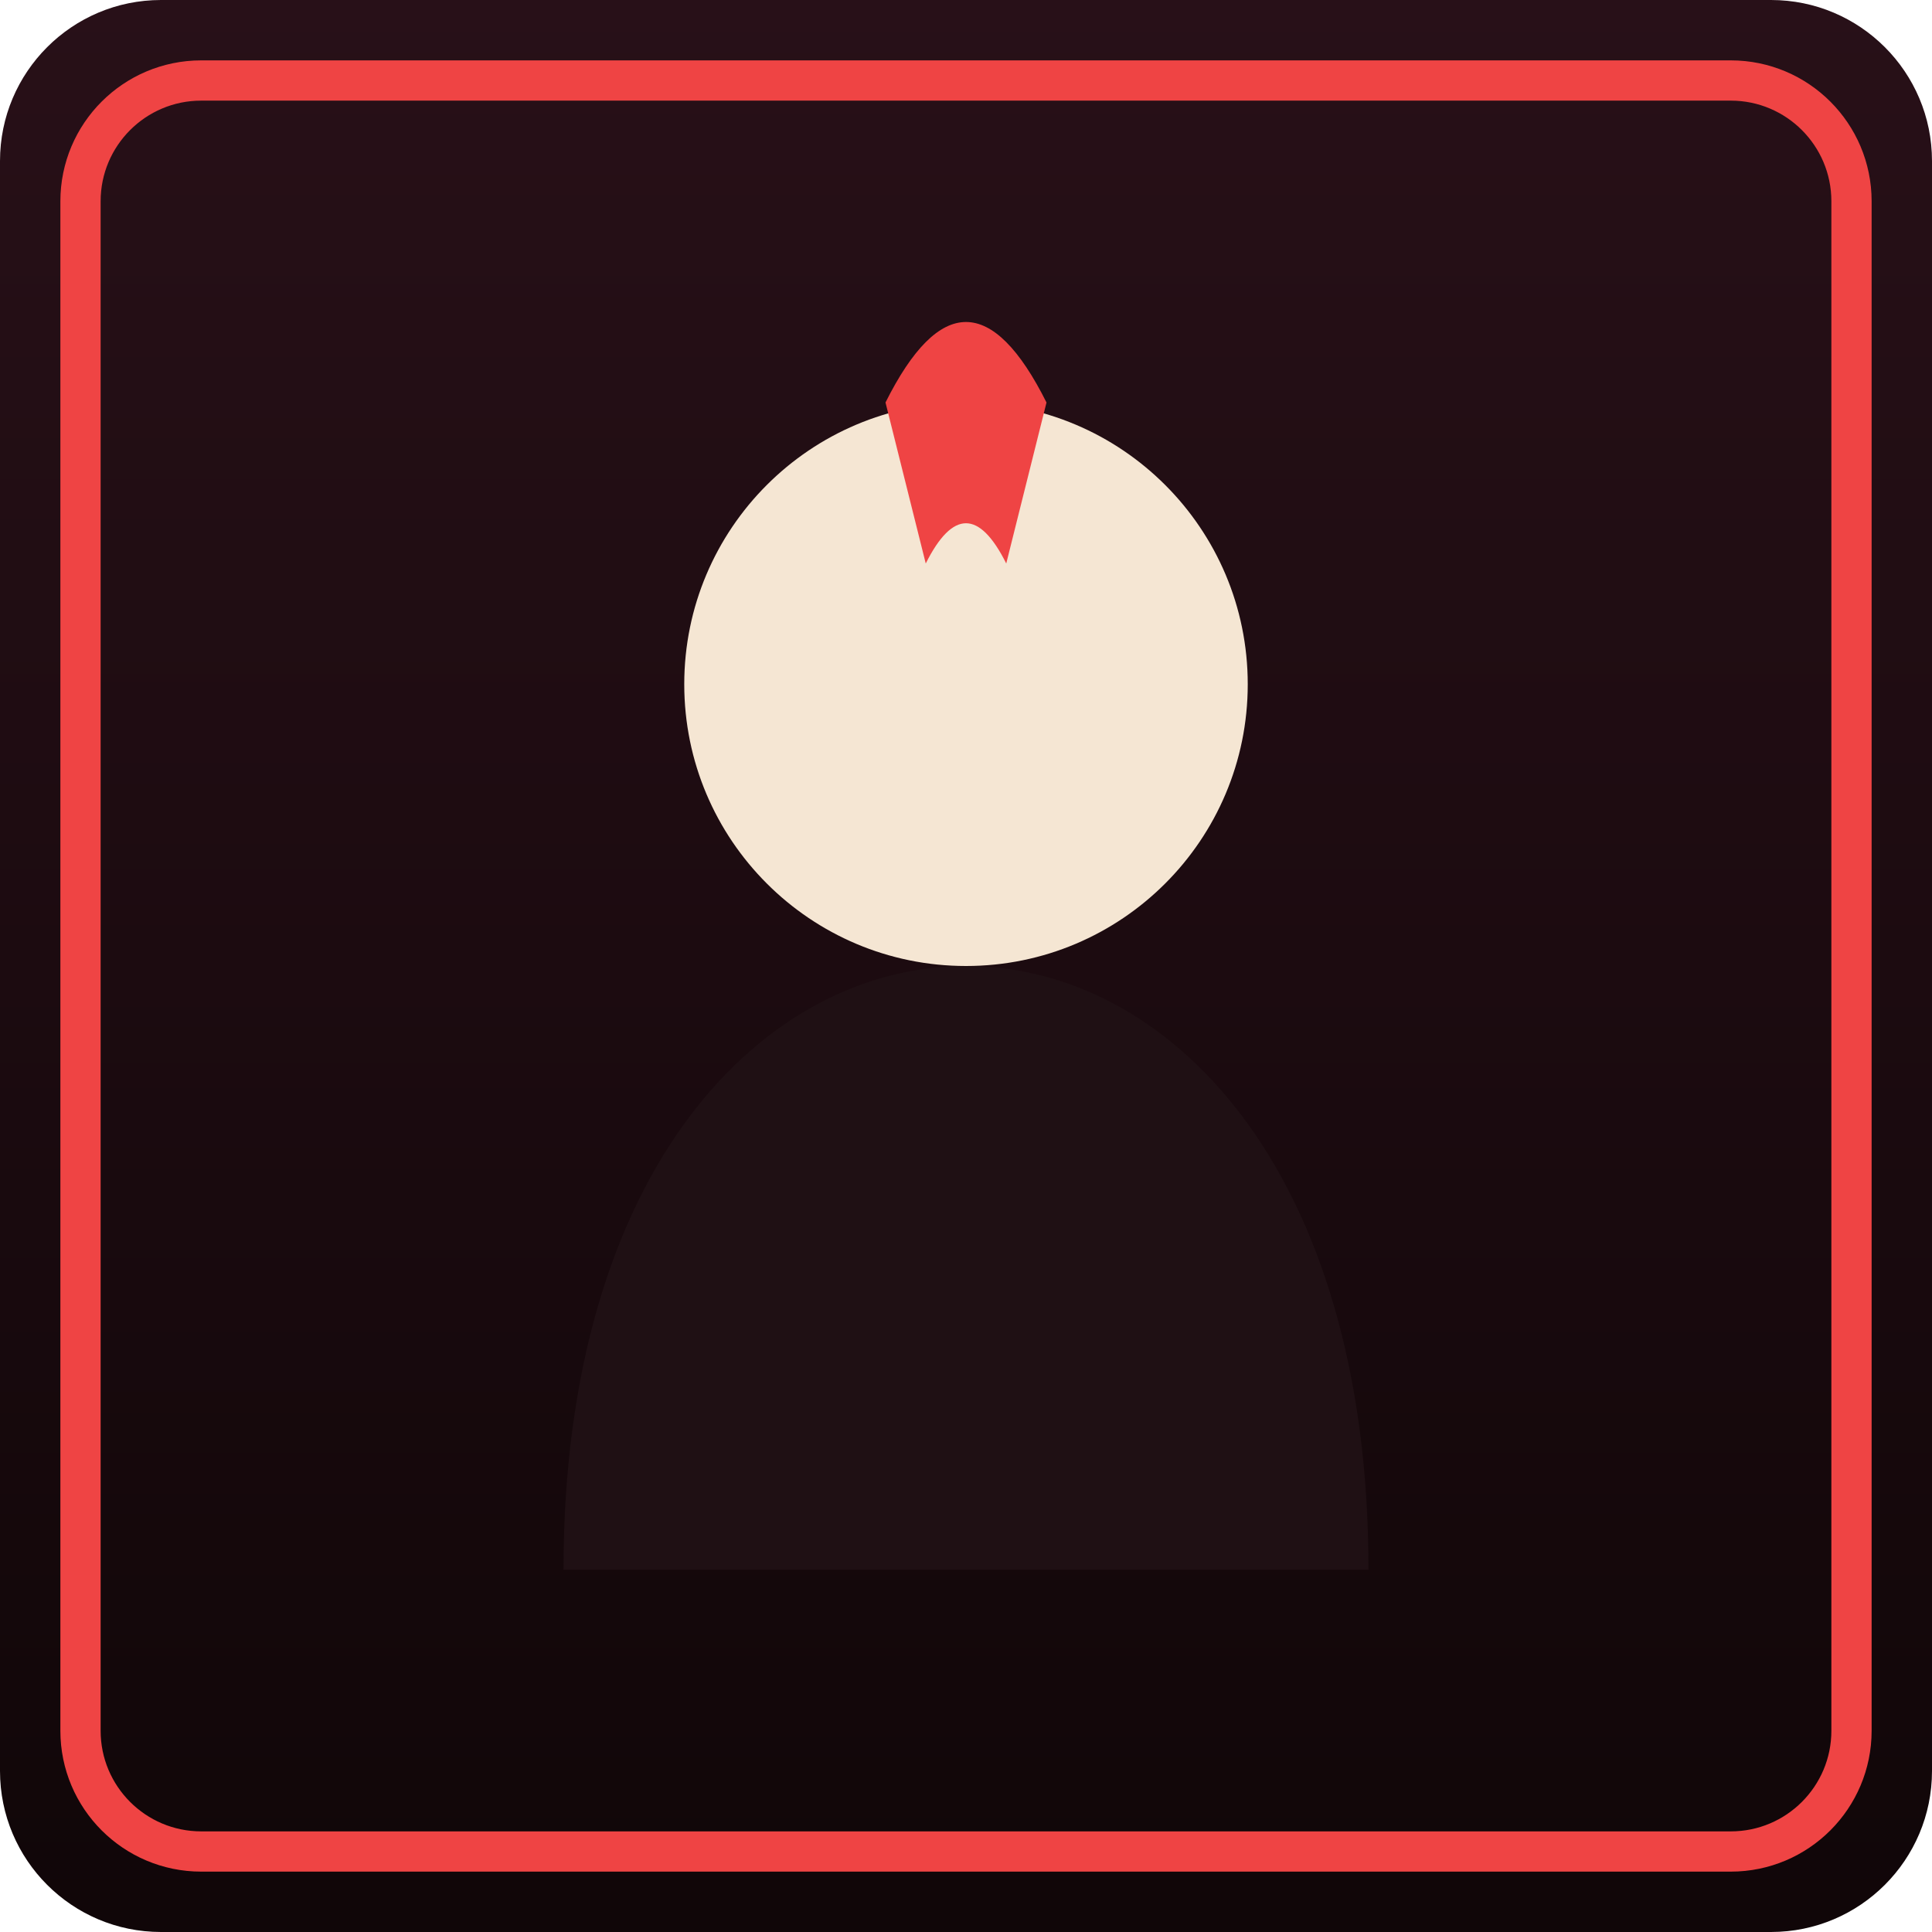
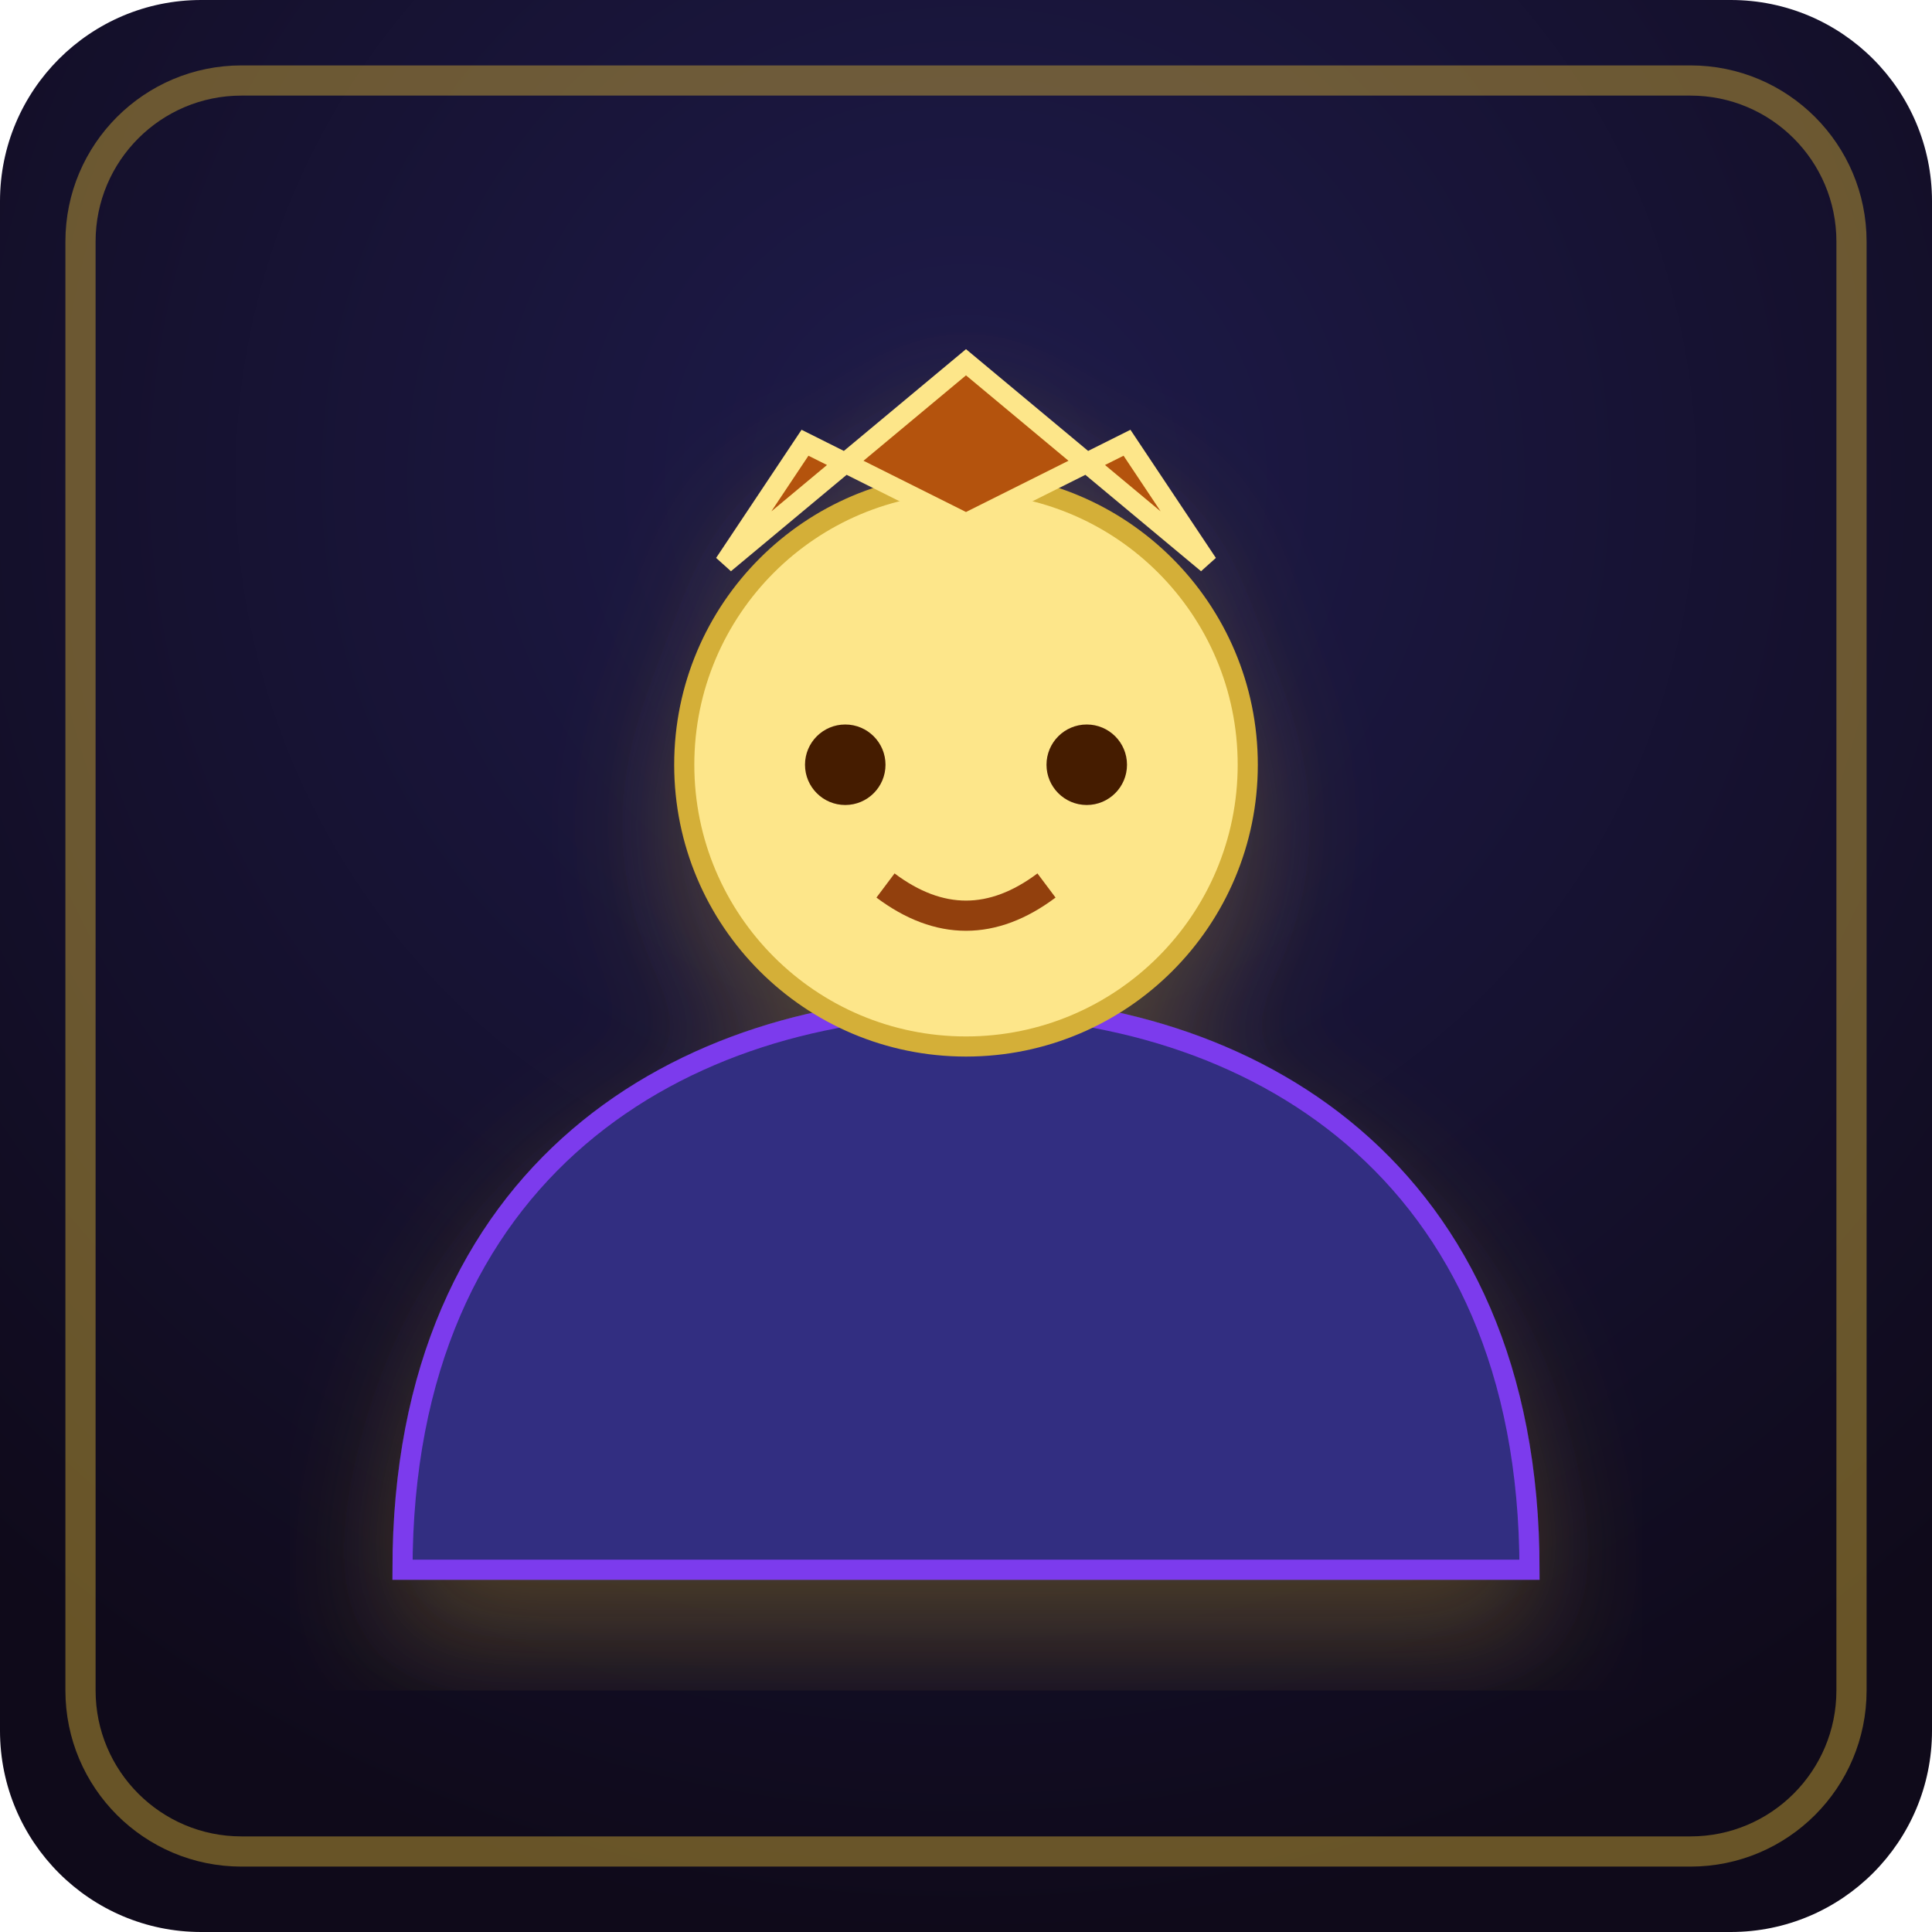
- <svg xmlns="http://www.w3.org/2000/svg" viewBox="0 0 96 96" role="img" aria-label="Targaryen lord">
+ <svg xmlns="http://www.w3.org/2000/svg" viewBox="0 0 96 96" role="img" aria-label="Royal lord">
  <defs>
-     <linearGradient id="bg" x1="0" y1="0" x2="0" y2="1">
-       <stop offset="0%" stop-color="#281018" />
-       <stop offset="100%" stop-color="#100608" />
+     <radialGradient id="p5bg" cx="50%" cy="25%" r="75%">
+       <stop stop-color="#1e1b4b" />
+       <stop offset="100%" stop-color="#0f0a1a" />
+     </radialGradient>
+     <linearGradient id="p5robe" x1="0" y1="0" x2="0" y2="1">
+       <stop stop-color="#581c87" />
+       <stop stop-color="#312e81" />
    </linearGradient>
+     <linearGradient id="p5gold" x1="0" y1="0" x2="0" y2="1">
+       <stop stop-color="#fde68a" />
+       <stop stop-color="#b45309" />
+     </linearGradient>
+     <filter id="p5f">
+       <feDropShadow dx="0" dy="3" stdDeviation="3" flood-color="#d4af37" flood-opacity="0.3" />
+     </filter>
  </defs>
-   <rect width="96" height="96" rx="8" fill="url(#bg)" />
-   <rect x="4" y="4" width="88" height="88" rx="6" fill="none" stroke="#ef4444" stroke-width="2" />
-   <circle cx="48" cy="34" r="14" fill="#f5e6d3" />
-   <path d="M28 78 C28 58 38 48 48 48 C58 48 68 58 68 78 Z" fill="#1f1014" />
-   <path d="M44 20 Q48 12 52 20 L50 28 Q48 24 46 28 Z" fill="#ef4444" />
+   <rect width="96" height="96" rx="10" fill="url(#p5bg)" />
+   <rect x="4" y="4" width="88" height="88" rx="8" fill="none" stroke="#d4af37" stroke-width="1.5" opacity="0.45" />
+   <g filter="url(#p5f)">
+     <path d="M20 78 C20 58 34 50 48 50 C62 50 76 58 76 78 Z" fill="url(#p5robe)" stroke="#7c3aed" />
+     <circle cx="48" cy="38" r="14" fill="#fde68a" stroke="#d4af37" />
+     <path d="M36 28 L40 22 L48 26 L56 22 L60 28 L48 18 Z" fill="url(#p5gold)" stroke="#fde68a" />
+     <circle cx="42" cy="38" r="2" fill="#451a03" />
+     <circle cx="54" cy="38" r="2" fill="#451a03" />
+     <path d="M44 44 Q48 47 52 44" fill="none" stroke="#92400e" stroke-width="1.5" />
+     <path d="M40 56 H56" stroke="url(#p5gold)" stroke-width="2" />
+   </g>
</svg>
